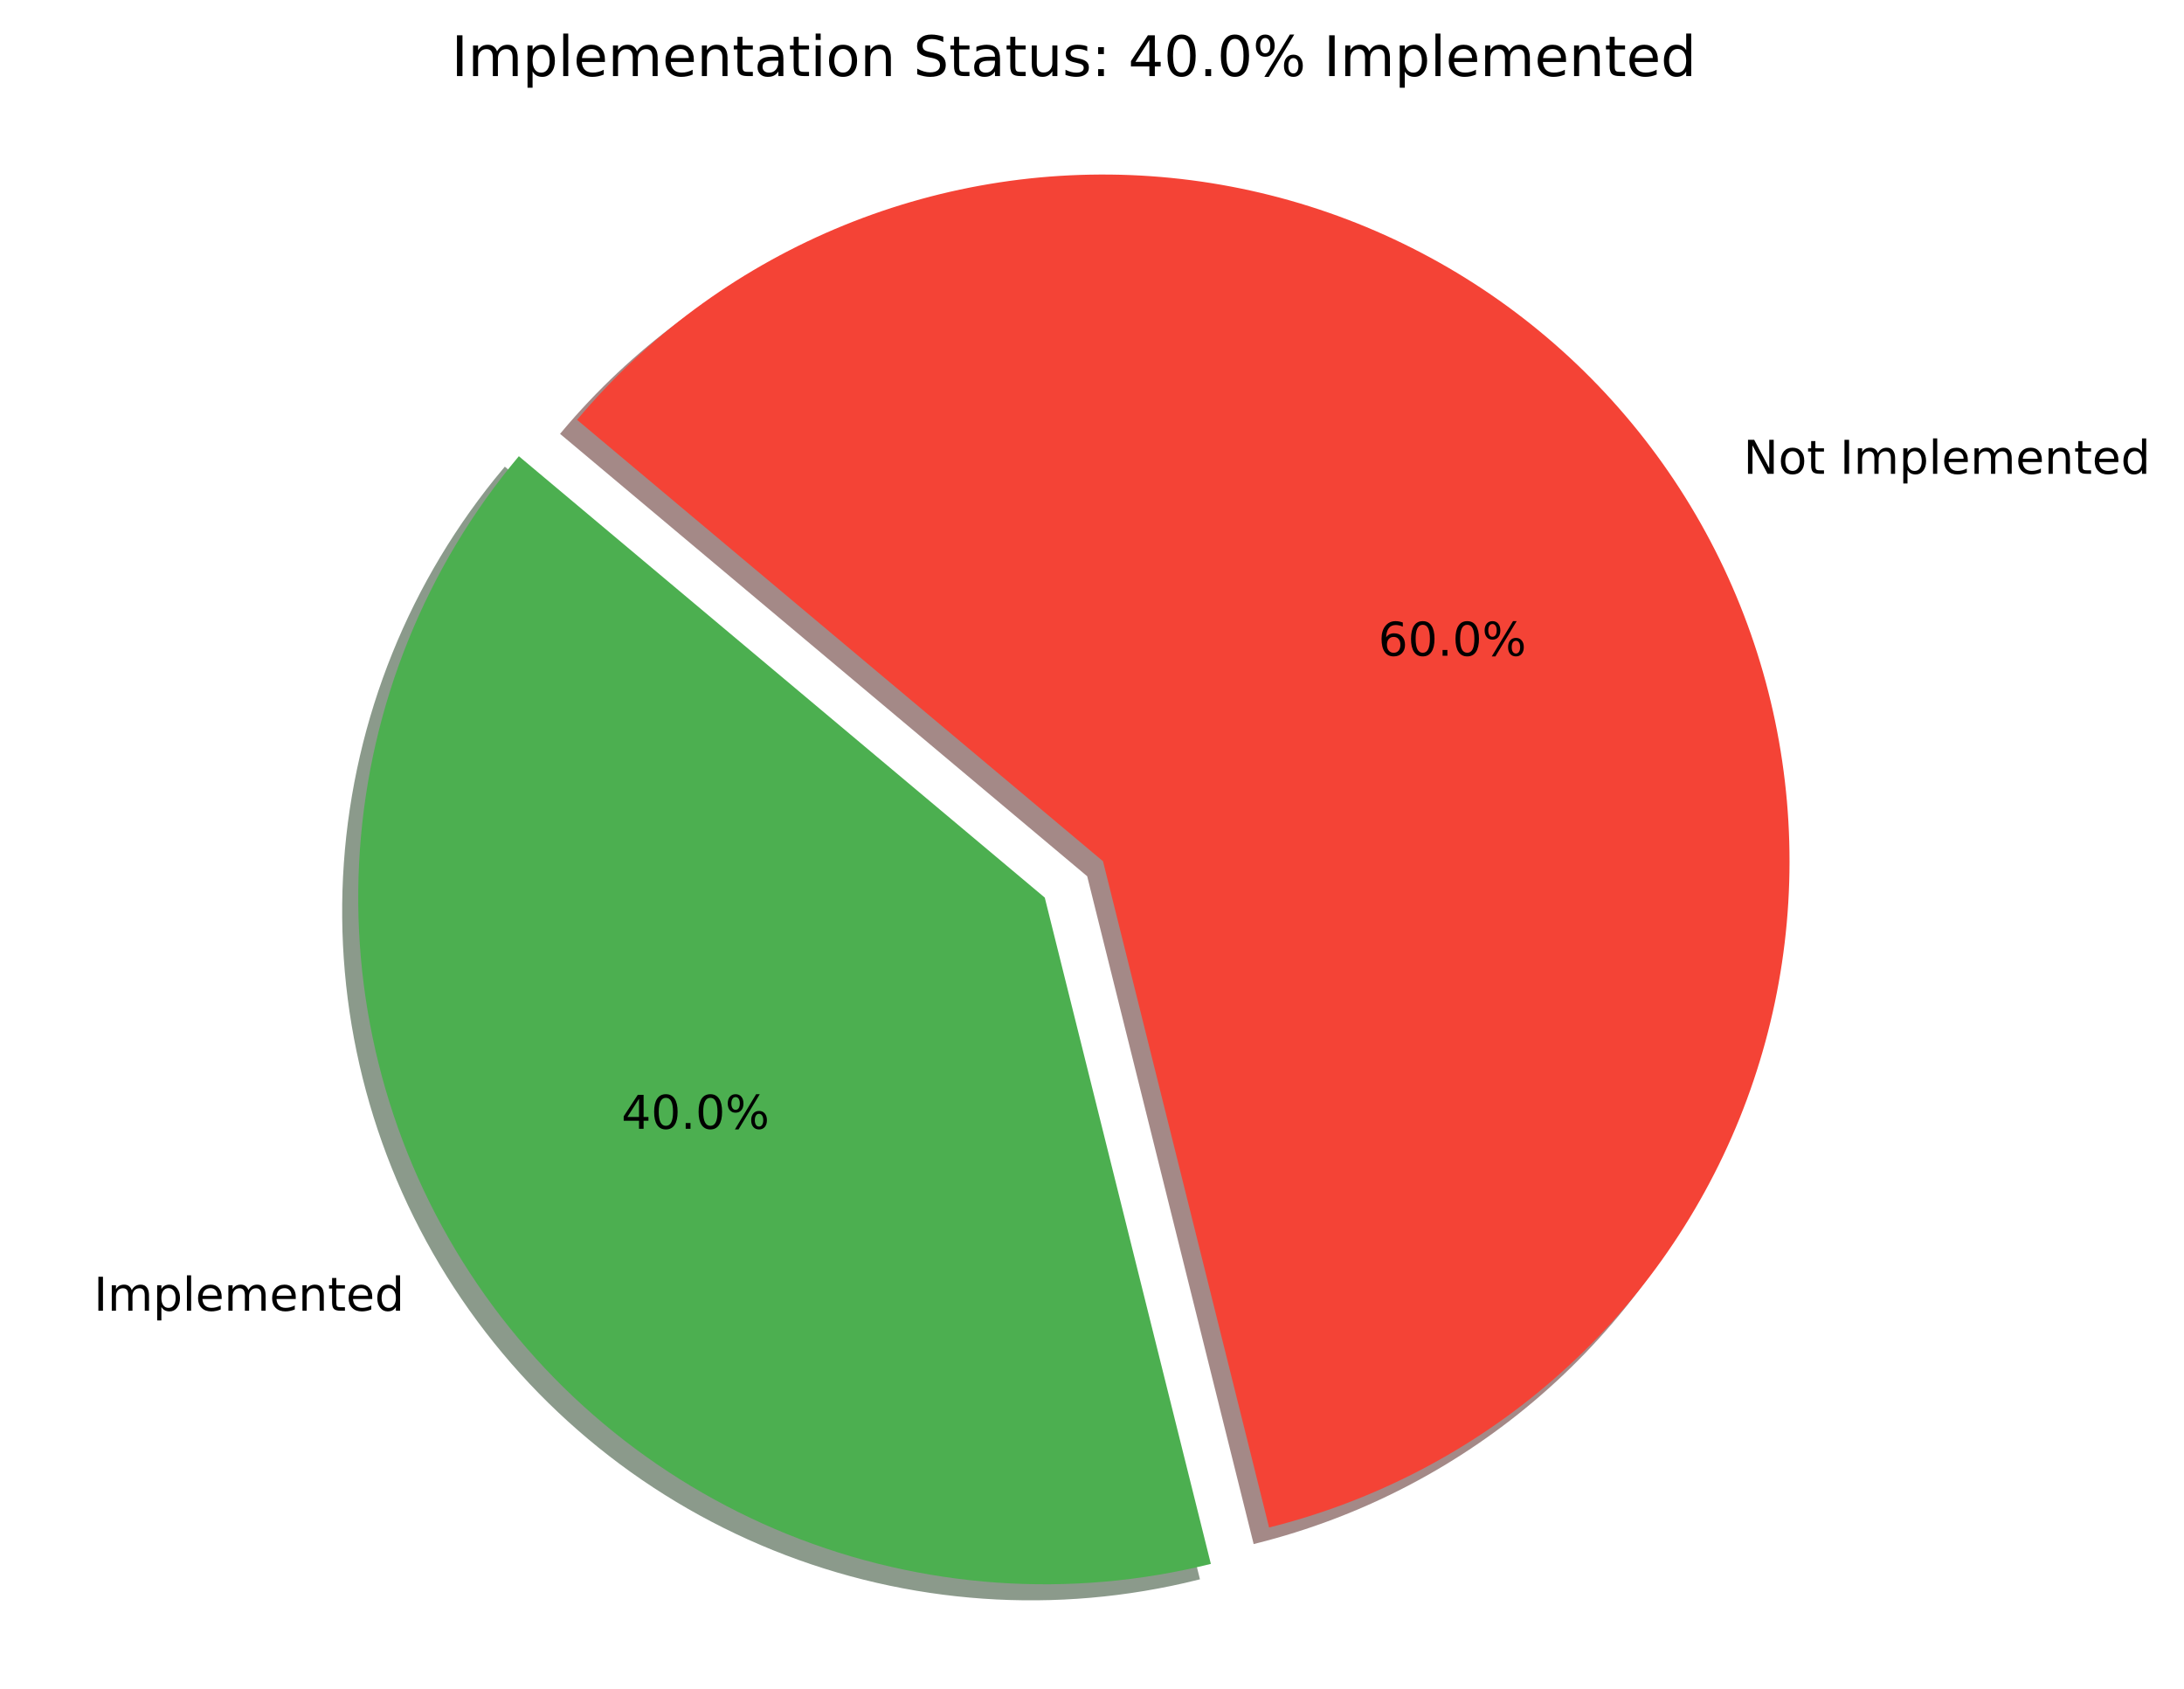
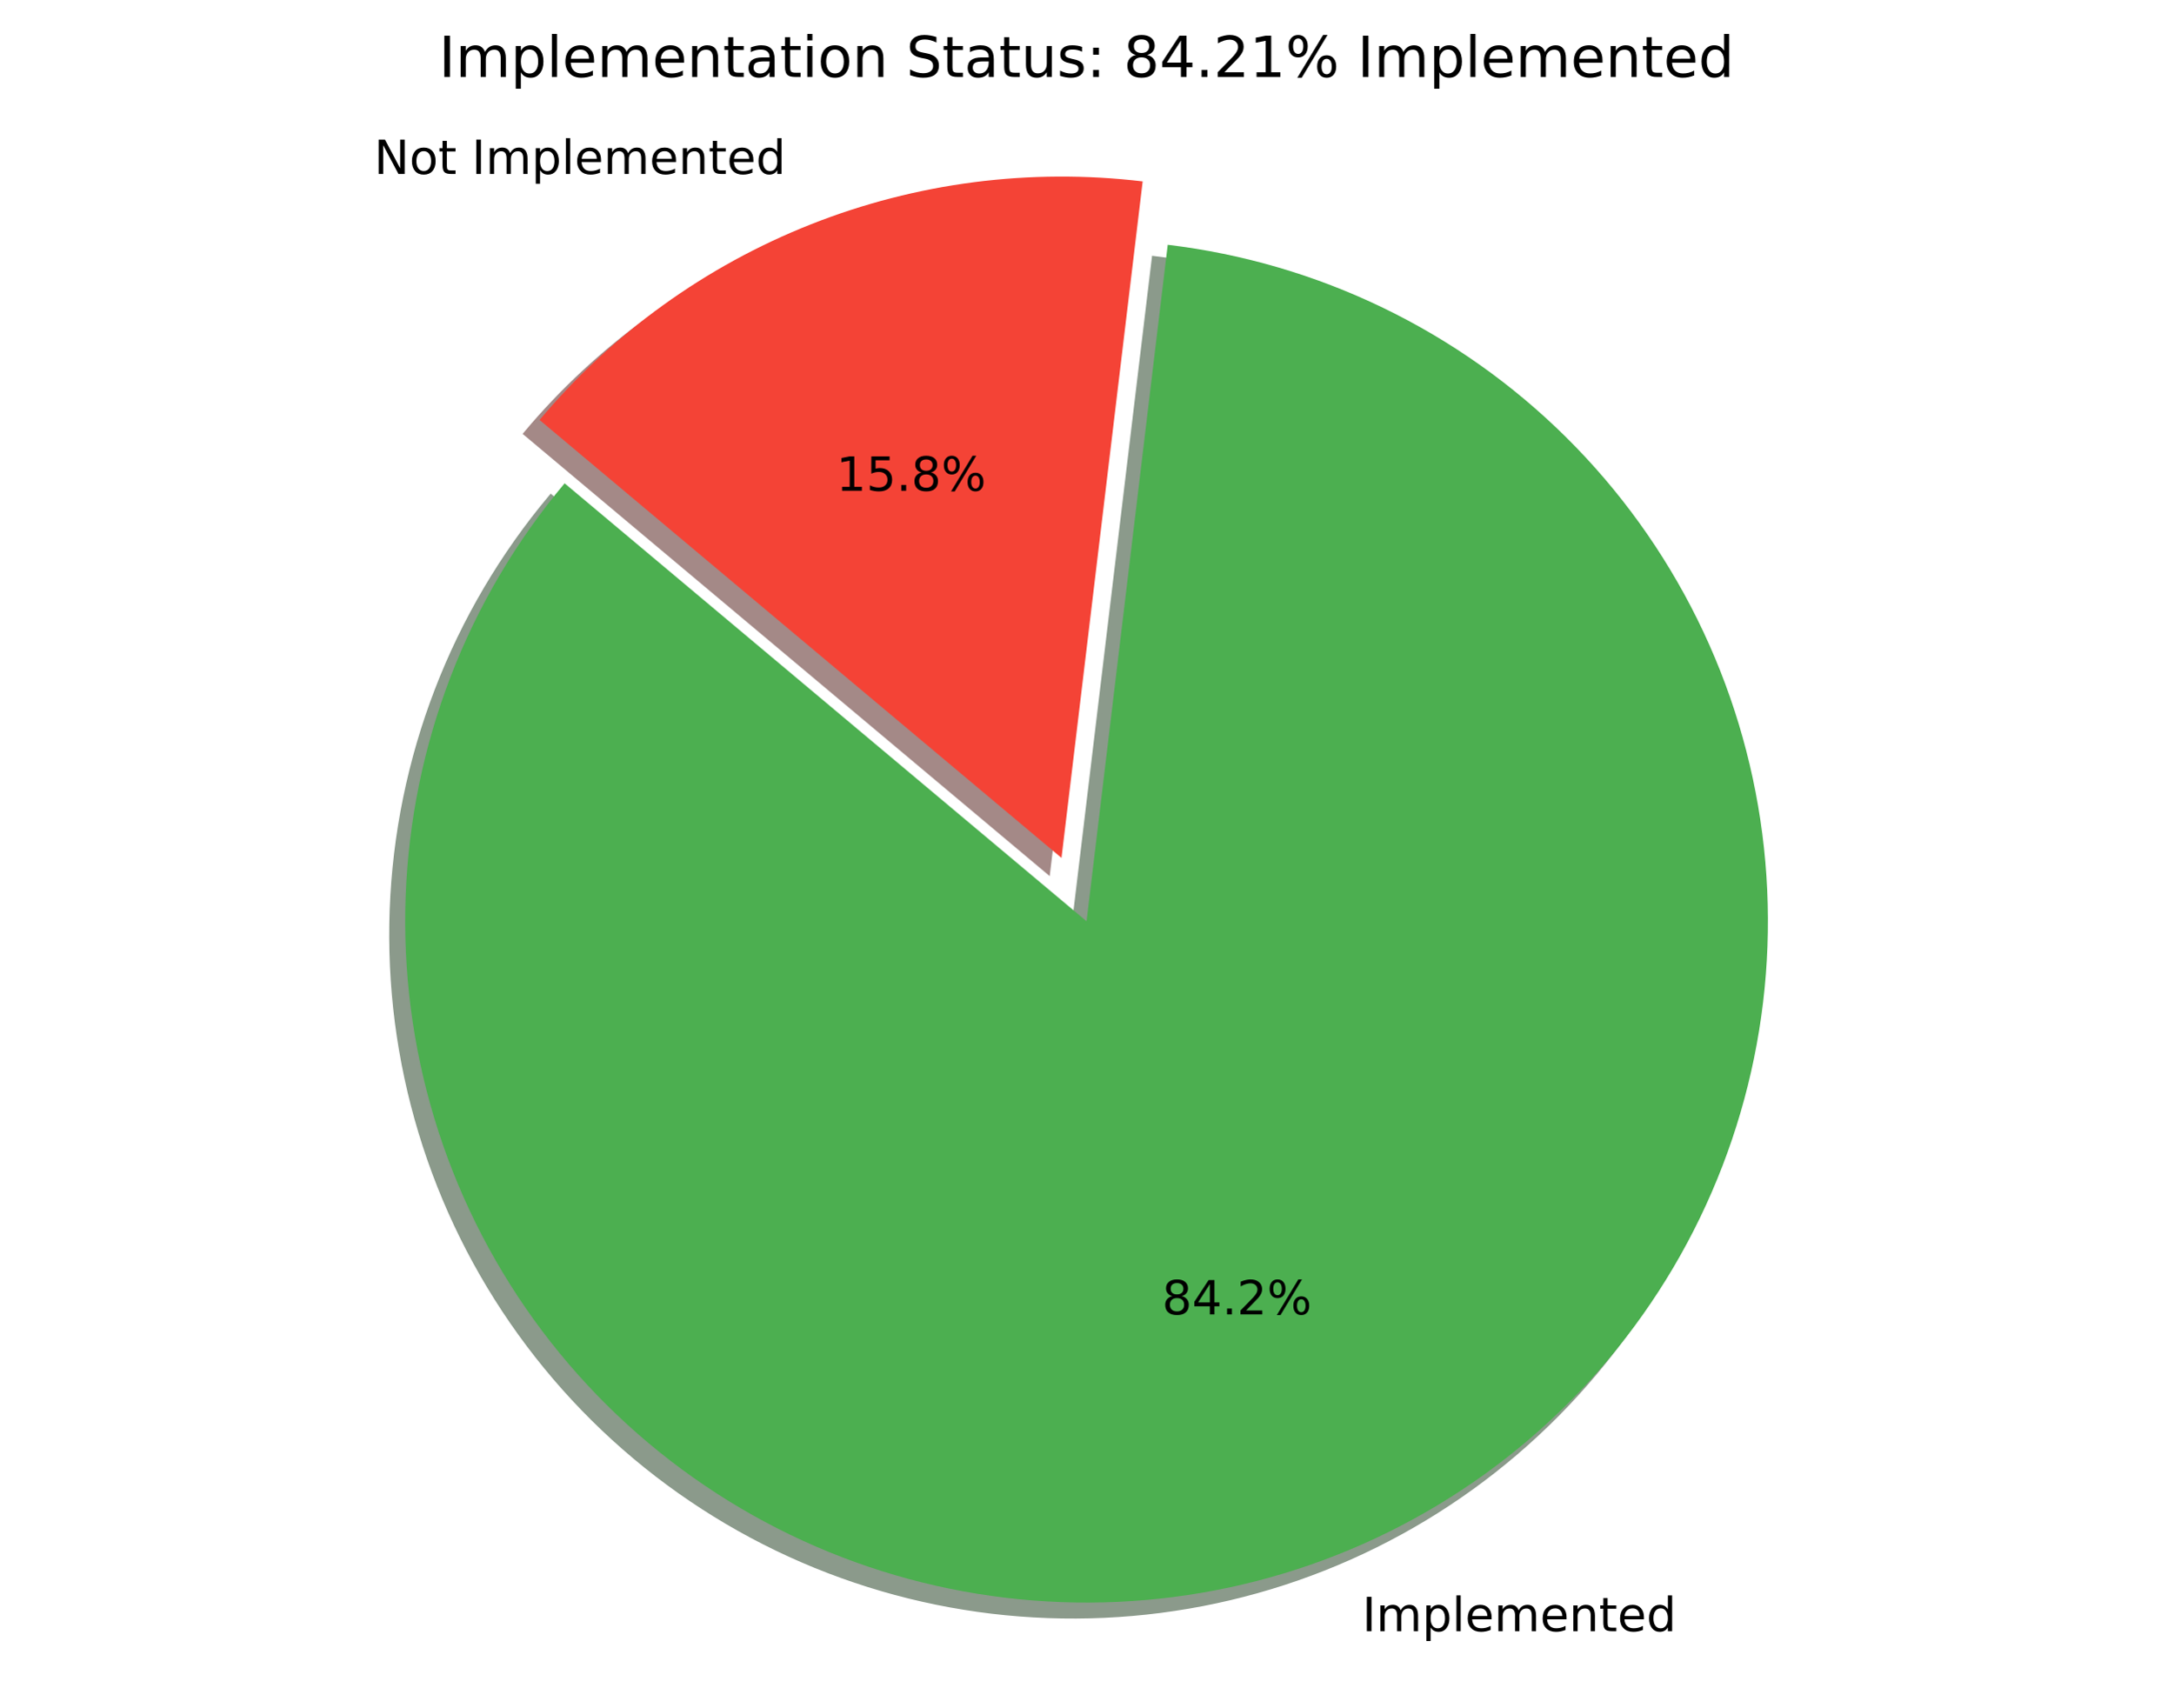
- <svg xmlns="http://www.w3.org/2000/svg" xmlns:xlink="http://www.w3.org/1999/xlink" width="468.575pt" height="362.158pt" viewBox="0 0 468.575 362.158" version="1.1">
+ <svg xmlns="http://www.w3.org/2000/svg" xmlns:xlink="http://www.w3.org/1999/xlink" width="460.8pt" height="362.158pt" viewBox="0 0 460.8 362.158" version="1.1">
  <defs>
    <style type="text/css">*{stroke-linejoin: round; stroke-linecap: butt}</style>
  </defs>
  <g id="figure_1">
    <g id="patch_1">
-       <path d="M 0 362.158  L 468.575 362.158  L 468.575 -0  L 0 -0  L 0 362.158  z " style="fill: none" />
+       <path d="M 0 362.158  L 460.8 362.158  L 460.8 -0  L 0 -0  L 0 362.158  z " style="fill: none" />
    </g>
    <g id="axes_1">
      <g id="patch_2">
-         <path d="M 108.372 100.806  C 88.38 124.631 76.439 154.187 74.269 185.212  C 72.1 216.238 79.812 247.168 96.293 273.543  C 112.774 299.919 137.193 320.409 166.03 332.059  C 194.866 343.71 226.665 345.934 256.843 338.41  L 221.208 195.487  z " style="fill: #173518; opacity: 0.5; stroke: #173518; stroke-linejoin: miter" />
+         <path d="M 116.831 105.374  C 106.57 117.602 98.406 131.447 92.672 146.344  C 86.938 161.241 83.712 176.986 83.126 192.938  C 82.539 208.89 84.6 224.829 89.225 240.107  C 93.85 255.385 100.975 269.792 110.311 282.74  C 119.646 295.688 131.062 307.001 144.096 316.217  C 157.13 325.432 171.601 332.425 186.921 336.909  C 202.241 341.394 218.198 343.308 234.144 342.575  C 250.09 341.842 265.805 338.472 280.649 332.601  C 295.492 326.73 309.261 318.44 321.395 308.068  C 333.528 297.695 343.859 285.383 351.967 271.633  C 360.075 257.883 365.848 242.883 369.052 227.246  C 372.256 211.608 372.847 195.547 370.799 179.716  C 368.752 163.885 364.096 148.502 357.019 134.194  C 349.943 119.885 340.543 106.848 329.204 95.613  C 317.865 84.378 304.742 75.099 290.37 68.154  C 275.997 61.209 260.572 56.694 244.723 54.792  L 227.51 198.246  z " style="fill: #173518; opacity: 0.5; stroke: #173518; stroke-linejoin: miter" />
      </g>
      <g id="patch_3">
-         <path d="M 269.334 330.604  C 291.888 324.981 312.793 314.098 330.336 298.849  C 347.878 283.599 361.565 264.412 370.272 242.86  C 378.979 221.309 382.463 197.999 380.437 174.844  C 378.411 151.688 370.933 129.338 358.615 109.626  C 346.298 89.914 329.488 73.395 309.564 61.423  C 289.64 49.451 267.162 42.364 243.975 40.743  C 220.787 39.121 197.542 43.011 176.146 52.094  C 154.75 61.176 135.804 75.195 120.863 93.001  L 233.7 187.682  z " style="fill: #491410; opacity: 0.5; stroke: #491410; stroke-linejoin: miter" />
+         <path d="M 239.409 41.357  C 215.569 38.496 191.387 41.623 169.058 50.454  C 146.73 59.285 126.951 73.545 111.517 91.939  L 222.197 184.81  z " style="fill: #491410; opacity: 0.5; stroke: #491410; stroke-linejoin: miter" />
      </g>
      <g id="patch_4">
-         <path d="M 111.318 97.86  C 91.326 121.685 79.385 151.241 77.215 182.266  C 75.046 213.292 82.757 244.222 99.239 270.597  C 115.72 296.973 140.139 317.463 168.976 329.113  C 197.812 340.764 229.611 342.988 259.789 335.464  L 224.154 192.541  z " style="fill: #4caf50" />
+         <path d="M 119.72 102.484  C 109.46 114.713 101.296 128.557 95.562 143.454  C 89.828 158.351 86.602 174.096 86.015 190.048  C 85.429 206 87.49 221.939 92.115 237.217  C 96.74 252.495 103.865 266.902 113.2 279.85  C 122.535 292.799 133.952 304.111 146.986 313.327  C 160.019 322.543 174.491 329.535 189.81 334.02  C 205.13 338.504 221.088 340.419 237.034 339.686  C 252.98 338.953 268.694 335.582 283.538 329.712  C 298.382 323.841 312.151 315.55 324.284 305.178  C 336.418 294.805 346.748 282.493 354.856 268.743  C 362.964 254.993 368.738 239.994 371.942 224.356  C 375.146 208.718 375.736 192.657 373.689 176.826  C 371.642 160.995 366.985 145.613 359.909 131.304  C 352.832 116.996 343.433 103.959 332.094 92.723  C 320.755 81.488 307.632 72.209 293.259 65.264  C 278.886 58.319 263.462 53.804 247.613 51.903  L 230.4 195.356  z " style="fill: #4caf50" />
      </g>
      <g id="patch_5">
-         <path d="M 272.28 327.658  C 294.834 322.035 315.739 311.152 333.282 295.903  C 350.824 280.653 364.51 261.466 373.218 239.914  C 381.925 218.363 385.409 195.053 383.383 171.898  C 381.357 148.742 373.879 126.392 361.561 106.68  C 349.244 86.968 332.434 70.449 312.51 58.477  C 292.586 46.505 270.108 39.418 246.921 37.797  C 223.733 36.176 200.488 40.065 179.092 49.148  C 157.696 58.23 138.75 72.249 123.809 90.055  L 236.646 184.736  z " style="fill: #f44336" />
+         <path d="M 242.299 38.467  C 218.458 35.606 194.277 38.734 171.948 47.565  C 149.619 56.396 129.841 70.655 114.406 89.049  L 225.086 181.92  z " style="fill: #f44336" />
      </g>
      <g id="matplotlib.axis_1" />
      <g id="matplotlib.axis_2" />
      <g id="text_1">
-         <g transform="translate(20.12369 281.1622) scale(0.1 -0.1)">
+         <g transform="translate(288.852 345.9065) scale(0.1 -0.1)">
          <defs>
            <path id="DejaVuSans-49" d="M 628 4666  L 1259 4666  L 1259 0  L 628 0  L 628 4666  z " transform="scale(0.015625)" />
            <path id="DejaVuSans-6d" d="M 3328 2828  Q 3544 3216 3844 3400  Q 4144 3584 4550 3584  Q 5097 3584 5394 3201  Q 5691 2819 5691 2113  L 5691 0  L 5113 0  L 5113 2094  Q 5113 2597 4934 2840  Q 4756 3084 4391 3084  Q 3944 3084 3684 2787  Q 3425 2491 3425 1978  L 3425 0  L 2847 0  L 2847 2094  Q 2847 2600 2669 2842  Q 2491 3084 2119 3084  Q 1678 3084 1418 2786  Q 1159 2488 1159 1978  L 1159 0  L 581 0  L 581 3500  L 1159 3500  L 1159 2956  Q 1356 3278 1631 3431  Q 1906 3584 2284 3584  Q 2666 3584 2933 3390  Q 3200 3197 3328 2828  z " transform="scale(0.015625)" />
            <path id="DejaVuSans-70" d="M 1159 525  L 1159 -1331  L 581 -1331  L 581 3500  L 1159 3500  L 1159 2969  Q 1341 3281 1617 3432  Q 1894 3584 2278 3584  Q 2916 3584 3314 3078  Q 3713 2572 3713 1747  Q 3713 922 3314 415  Q 2916 -91 2278 -91  Q 1894 -91 1617 61  Q 1341 213 1159 525  z M 3116 1747  Q 3116 2381 2855 2742  Q 2594 3103 2138 3103  Q 1681 3103 1420 2742  Q 1159 2381 1159 1747  Q 1159 1113 1420 752  Q 1681 391 2138 391  Q 2594 391 2855 752  Q 3116 1113 3116 1747  z " transform="scale(0.015625)" />
            <path id="DejaVuSans-6c" d="M 603 4863  L 1178 4863  L 1178 0  L 603 0  L 603 4863  z " transform="scale(0.015625)" />
            <path id="DejaVuSans-65" d="M 3597 1894  L 3597 1613  L 953 1613  Q 991 1019 1311 708  Q 1631 397 2203 397  Q 2534 397 2845 478  Q 3156 559 3463 722  L 3463 178  Q 3153 47 2828 -22  Q 2503 -91 2169 -91  Q 1331 -91 842 396  Q 353 884 353 1716  Q 353 2575 817 3079  Q 1281 3584 2069 3584  Q 2775 3584 3186 3129  Q 3597 2675 3597 1894  z M 3022 2063  Q 3016 2534 2758 2815  Q 2500 3097 2075 3097  Q 1594 3097 1305 2825  Q 1016 2553 972 2059  L 3022 2063  z " transform="scale(0.015625)" />
            <path id="DejaVuSans-6e" d="M 3513 2113  L 3513 0  L 2938 0  L 2938 2094  Q 2938 2591 2744 2837  Q 2550 3084 2163 3084  Q 1697 3084 1428 2787  Q 1159 2491 1159 1978  L 1159 0  L 581 0  L 581 3500  L 1159 3500  L 1159 2956  Q 1366 3272 1645 3428  Q 1925 3584 2291 3584  Q 2894 3584 3203 3211  Q 3513 2838 3513 2113  z " transform="scale(0.015625)" />
            <path id="DejaVuSans-74" d="M 1172 4494  L 1172 3500  L 2356 3500  L 2356 3053  L 1172 3053  L 1172 1153  Q 1172 725 1289 603  Q 1406 481 1766 481  L 2356 481  L 2356 0  L 1766 0  Q 1100 0 847 248  Q 594 497 594 1153  L 594 3053  L 172 3053  L 172 3500  L 594 3500  L 594 4494  L 1172 4494  z " transform="scale(0.015625)" />
            <path id="DejaVuSans-64" d="M 2906 2969  L 2906 4863  L 3481 4863  L 3481 0  L 2906 0  L 2906 525  Q 2725 213 2448 61  Q 2172 -91 1784 -91  Q 1150 -91 751 415  Q 353 922 353 1747  Q 353 2572 751 3078  Q 1150 3584 1784 3584  Q 2172 3584 2448 3432  Q 2725 3281 2906 2969  z M 947 1747  Q 947 1113 1208 752  Q 1469 391 1925 391  Q 2381 391 2643 752  Q 2906 1113 2906 1747  Q 2906 2381 2643 2742  Q 2381 3103 1925 3103  Q 1469 3103 1208 2742  Q 947 2381 947 1747  z " transform="scale(0.015625)" />
          </defs>
          <use xlink:href="#DejaVuSans-49" />
          <use xlink:href="#DejaVuSans-6d" transform="translate(29.49219 0)" />
          <use xlink:href="#DejaVuSans-70" transform="translate(126.9043 0)" />
          <use xlink:href="#DejaVuSans-6c" transform="translate(190.3809 0)" />
          <use xlink:href="#DejaVuSans-65" transform="translate(218.1641 0)" />
          <use xlink:href="#DejaVuSans-6d" transform="translate(279.6875 0)" />
          <use xlink:href="#DejaVuSans-65" transform="translate(377.0996 0)" />
          <use xlink:href="#DejaVuSans-6e" transform="translate(438.623 0)" />
          <use xlink:href="#DejaVuSans-74" transform="translate(502.002 0)" />
          <use xlink:href="#DejaVuSans-65" transform="translate(541.2109 0)" />
          <use xlink:href="#DejaVuSans-64" transform="translate(602.7344 0)" />
        </g>
      </g>
      <g id="text_2">
-         <g transform="translate(133.3213 242.1343) scale(0.1 -0.1)">
+         <g transform="translate(246.3993 278.7287) scale(0.1 -0.1)">
          <defs>
+             <path id="DejaVuSans-38" d="M 2034 2216  Q 1584 2216 1326 1975  Q 1069 1734 1069 1313  Q 1069 891 1326 650  Q 1584 409 2034 409  Q 2484 409 2743 651  Q 3003 894 3003 1313  Q 3003 1734 2745 1975  Q 2488 2216 2034 2216  z M 1403 2484  Q 997 2584 770 2862  Q 544 3141 544 3541  Q 544 4100 942 4425  Q 1341 4750 2034 4750  Q 2731 4750 3128 4425  Q 3525 4100 3525 3541  Q 3525 3141 3298 2862  Q 3072 2584 2669 2484  Q 3125 2378 3379 2068  Q 3634 1759 3634 1313  Q 3634 634 3220 271  Q 2806 -91 2034 -91  Q 1263 -91 848 271  Q 434 634 434 1313  Q 434 1759 690 2068  Q 947 2378 1403 2484  z M 1172 3481  Q 1172 3119 1398 2916  Q 1625 2713 2034 2713  Q 2441 2713 2670 2916  Q 2900 3119 2900 3481  Q 2900 3844 2670 4047  Q 2441 4250 2034 4250  Q 1625 4250 1398 4047  Q 1172 3844 1172 3481  z " transform="scale(0.015625)" />
            <path id="DejaVuSans-34" d="M 2419 4116  L 825 1625  L 2419 1625  L 2419 4116  z M 2253 4666  L 3047 4666  L 3047 1625  L 3713 1625  L 3713 1100  L 3047 1100  L 3047 0  L 2419 0  L 2419 1100  L 313 1100  L 313 1709  L 2253 4666  z " transform="scale(0.015625)" />
-             <path id="DejaVuSans-30" d="M 2034 4250  Q 1547 4250 1301 3770  Q 1056 3291 1056 2328  Q 1056 1369 1301 889  Q 1547 409 2034 409  Q 2525 409 2770 889  Q 3016 1369 3016 2328  Q 3016 3291 2770 3770  Q 2525 4250 2034 4250  z M 2034 4750  Q 2819 4750 3233 4129  Q 3647 3509 3647 2328  Q 3647 1150 3233 529  Q 2819 -91 2034 -91  Q 1250 -91 836 529  Q 422 1150 422 2328  Q 422 3509 836 4129  Q 1250 4750 2034 4750  z " transform="scale(0.015625)" />
            <path id="DejaVuSans-2e" d="M 684 794  L 1344 794  L 1344 0  L 684 0  L 684 794  z " transform="scale(0.015625)" />
+             <path id="DejaVuSans-32" d="M 1228 531  L 3431 531  L 3431 0  L 469 0  L 469 531  Q 828 903 1448 1529  Q 2069 2156 2228 2338  Q 2531 2678 2651 2914  Q 2772 3150 2772 3378  Q 2772 3750 2511 3984  Q 2250 4219 1831 4219  Q 1534 4219 1204 4116  Q 875 4013 500 3803  L 500 4441  Q 881 4594 1212 4672  Q 1544 4750 1819 4750  Q 2544 4750 2975 4387  Q 3406 4025 3406 3419  Q 3406 3131 3298 2873  Q 3191 2616 2906 2266  Q 2828 2175 2409 1742  Q 1991 1309 1228 531  z " transform="scale(0.015625)" />
            <path id="DejaVuSans-25" d="M 4653 2053  Q 4381 2053 4226 1822  Q 4072 1591 4072 1178  Q 4072 772 4226 539  Q 4381 306 4653 306  Q 4919 306 5073 539  Q 5228 772 5228 1178  Q 5228 1588 5073 1820  Q 4919 2053 4653 2053  z M 4653 2450  Q 5147 2450 5437 2106  Q 5728 1763 5728 1178  Q 5728 594 5436 251  Q 5144 -91 4653 -91  Q 4153 -91 3862 251  Q 3572 594 3572 1178  Q 3572 1766 3864 2108  Q 4156 2450 4653 2450  z M 1428 4353  Q 1159 4353 1004 4120  Q 850 3888 850 3481  Q 850 3069 1003 2837  Q 1156 2606 1428 2606  Q 1700 2606 1854 2837  Q 2009 3069 2009 3481  Q 2009 3884 1853 4118  Q 1697 4353 1428 4353  z M 4250 4750  L 4750 4750  L 1831 -91  L 1331 -91  L 4250 4750  z M 1428 4750  Q 1922 4750 2215 4408  Q 2509 4066 2509 3481  Q 2509 2891 2217 2550  Q 1925 2209 1428 2209  Q 931 2209 642 2551  Q 353 2894 353 3481  Q 353 4063 643 4406  Q 934 4750 1428 4750  z " transform="scale(0.015625)" />
          </defs>
-           <use xlink:href="#DejaVuSans-34" />
-           <use xlink:href="#DejaVuSans-30" transform="translate(63.62305 0)" />
+           <use xlink:href="#DejaVuSans-38" />
+           <use xlink:href="#DejaVuSans-34" transform="translate(63.62305 0)" />
          <use xlink:href="#DejaVuSans-2e" transform="translate(127.2461 0)" />
-           <use xlink:href="#DejaVuSans-30" transform="translate(159.0332 0)" />
+           <use xlink:href="#DejaVuSans-32" transform="translate(159.0332 0)" />
          <use xlink:href="#DejaVuSans-25" transform="translate(222.6562 0)" />
        </g>
      </g>
      <g id="text_3">
-         <g transform="translate(374.0528 101.6336) scale(0.1 -0.1)">
+         <g transform="translate(79.31229 36.88838) scale(0.1 -0.1)">
          <defs>
            <path id="DejaVuSans-4e" d="M 628 4666  L 1478 4666  L 3547 763  L 3547 4666  L 4159 4666  L 4159 0  L 3309 0  L 1241 3903  L 1241 0  L 628 0  L 628 4666  z " transform="scale(0.015625)" />
            <path id="DejaVuSans-6f" d="M 1959 3097  Q 1497 3097 1228 2736  Q 959 2375 959 1747  Q 959 1119 1226 758  Q 1494 397 1959 397  Q 2419 397 2687 759  Q 2956 1122 2956 1747  Q 2956 2369 2687 2733  Q 2419 3097 1959 3097  z M 1959 3584  Q 2709 3584 3137 3096  Q 3566 2609 3566 1747  Q 3566 888 3137 398  Q 2709 -91 1959 -91  Q 1206 -91 779 398  Q 353 888 353 1747  Q 353 2609 779 3096  Q 1206 3584 1959 3584  z " transform="scale(0.015625)" />
            <path id="DejaVuSans-20" transform="scale(0.015625)" />
          </defs>
          <use xlink:href="#DejaVuSans-4e" />
          <use xlink:href="#DejaVuSans-6f" transform="translate(74.80469 0)" />
          <use xlink:href="#DejaVuSans-74" transform="translate(135.9863 0)" />
          <use xlink:href="#DejaVuSans-20" transform="translate(175.1953 0)" />
          <use xlink:href="#DejaVuSans-49" transform="translate(206.9824 0)" />
          <use xlink:href="#DejaVuSans-6d" transform="translate(236.4746 0)" />
          <use xlink:href="#DejaVuSans-70" transform="translate(333.8867 0)" />
          <use xlink:href="#DejaVuSans-6c" transform="translate(397.3633 0)" />
          <use xlink:href="#DejaVuSans-65" transform="translate(425.1465 0)" />
          <use xlink:href="#DejaVuSans-6d" transform="translate(486.6699 0)" />
          <use xlink:href="#DejaVuSans-65" transform="translate(584.082 0)" />
          <use xlink:href="#DejaVuSans-6e" transform="translate(645.6055 0)" />
          <use xlink:href="#DejaVuSans-74" transform="translate(708.9844 0)" />
          <use xlink:href="#DejaVuSans-65" transform="translate(748.1934 0)" />
          <use xlink:href="#DejaVuSans-64" transform="translate(809.7168 0)" />
        </g>
      </g>
      <g id="text_4">
-         <g transform="translate(295.7115 140.6616) scale(0.1 -0.1)">
+         <g transform="translate(177.3197 104.0662) scale(0.1 -0.1)">
          <defs>
-             <path id="DejaVuSans-36" d="M 2113 2584  Q 1688 2584 1439 2293  Q 1191 2003 1191 1497  Q 1191 994 1439 701  Q 1688 409 2113 409  Q 2538 409 2786 701  Q 3034 994 3034 1497  Q 3034 2003 2786 2293  Q 2538 2584 2113 2584  z M 3366 4563  L 3366 3988  Q 3128 4100 2886 4159  Q 2644 4219 2406 4219  Q 1781 4219 1451 3797  Q 1122 3375 1075 2522  Q 1259 2794 1537 2939  Q 1816 3084 2150 3084  Q 2853 3084 3261 2657  Q 3669 2231 3669 1497  Q 3669 778 3244 343  Q 2819 -91 2113 -91  Q 1303 -91 875 529  Q 447 1150 447 2328  Q 447 3434 972 4092  Q 1497 4750 2381 4750  Q 2619 4750 2861 4703  Q 3103 4656 3366 4563  z " transform="scale(0.015625)" />
+             <path id="DejaVuSans-31" d="M 794 531  L 1825 531  L 1825 4091  L 703 3866  L 703 4441  L 1819 4666  L 2450 4666  L 2450 531  L 3481 531  L 3481 0  L 794 0  L 794 531  z " transform="scale(0.015625)" />
+             <path id="DejaVuSans-35" d="M 691 4666  L 3169 4666  L 3169 4134  L 1269 4134  L 1269 2991  Q 1406 3038 1543 3061  Q 1681 3084 1819 3084  Q 2600 3084 3056 2656  Q 3513 2228 3513 1497  Q 3513 744 3044 326  Q 2575 -91 1722 -91  Q 1428 -91 1123 -41  Q 819 9 494 109  L 494 744  Q 775 591 1075 516  Q 1375 441 1709 441  Q 2250 441 2565 725  Q 2881 1009 2881 1497  Q 2881 1984 2565 2268  Q 2250 2553 1709 2553  Q 1456 2553 1204 2497  Q 953 2441 691 2322  L 691 4666  z " transform="scale(0.015625)" />
          </defs>
-           <use xlink:href="#DejaVuSans-36" />
-           <use xlink:href="#DejaVuSans-30" transform="translate(63.62305 0)" />
+           <use xlink:href="#DejaVuSans-31" />
+           <use xlink:href="#DejaVuSans-35" transform="translate(63.62305 0)" />
          <use xlink:href="#DejaVuSans-2e" transform="translate(127.2461 0)" />
-           <use xlink:href="#DejaVuSans-30" transform="translate(159.0332 0)" />
+           <use xlink:href="#DejaVuSans-38" transform="translate(159.0332 0)" />
          <use xlink:href="#DejaVuSans-25" transform="translate(222.6562 0)" />
        </g>
      </g>
      <g id="text_5">
-         <g transform="translate(96.8625 16.31812) scale(0.12 -0.12)">
+         <g transform="translate(93.045 16.31812) scale(0.12 -0.12)">
          <defs>
            <path id="DejaVuSans-61" d="M 2194 1759  Q 1497 1759 1228 1600  Q 959 1441 959 1056  Q 959 750 1161 570  Q 1363 391 1709 391  Q 2188 391 2477 730  Q 2766 1069 2766 1631  L 2766 1759  L 2194 1759  z M 3341 1997  L 3341 0  L 2766 0  L 2766 531  Q 2569 213 2275 61  Q 1981 -91 1556 -91  Q 1019 -91 701 211  Q 384 513 384 1019  Q 384 1609 779 1909  Q 1175 2209 1959 2209  L 2766 2209  L 2766 2266  Q 2766 2663 2505 2880  Q 2244 3097 1772 3097  Q 1472 3097 1187 3025  Q 903 2953 641 2809  L 641 3341  Q 956 3463 1253 3523  Q 1550 3584 1831 3584  Q 2591 3584 2966 3190  Q 3341 2797 3341 1997  z " transform="scale(0.015625)" />
            <path id="DejaVuSans-69" d="M 603 3500  L 1178 3500  L 1178 0  L 603 0  L 603 3500  z M 603 4863  L 1178 4863  L 1178 4134  L 603 4134  L 603 4863  z " transform="scale(0.015625)" />
            <path id="DejaVuSans-53" d="M 3425 4513  L 3425 3897  Q 3066 4069 2747 4153  Q 2428 4238 2131 4238  Q 1616 4238 1336 4038  Q 1056 3838 1056 3469  Q 1056 3159 1242 3001  Q 1428 2844 1947 2747  L 2328 2669  Q 3034 2534 3370 2195  Q 3706 1856 3706 1288  Q 3706 609 3251 259  Q 2797 -91 1919 -91  Q 1588 -91 1214 -16  Q 841 59 441 206  L 441 856  Q 825 641 1194 531  Q 1563 422 1919 422  Q 2459 422 2753 634  Q 3047 847 3047 1241  Q 3047 1584 2836 1778  Q 2625 1972 2144 2069  L 1759 2144  Q 1053 2284 737 2584  Q 422 2884 422 3419  Q 422 4038 858 4394  Q 1294 4750 2059 4750  Q 2388 4750 2728 4690  Q 3069 4631 3425 4513  z " transform="scale(0.015625)" />
            <path id="DejaVuSans-75" d="M 544 1381  L 544 3500  L 1119 3500  L 1119 1403  Q 1119 906 1312 657  Q 1506 409 1894 409  Q 2359 409 2629 706  Q 2900 1003 2900 1516  L 2900 3500  L 3475 3500  L 3475 0  L 2900 0  L 2900 538  Q 2691 219 2414 64  Q 2138 -91 1772 -91  Q 1169 -91 856 284  Q 544 659 544 1381  z M 1991 3584  L 1991 3584  z " transform="scale(0.015625)" />
            <path id="DejaVuSans-73" d="M 2834 3397  L 2834 2853  Q 2591 2978 2328 3040  Q 2066 3103 1784 3103  Q 1356 3103 1142 2972  Q 928 2841 928 2578  Q 928 2378 1081 2264  Q 1234 2150 1697 2047  L 1894 2003  Q 2506 1872 2764 1633  Q 3022 1394 3022 966  Q 3022 478 2636 193  Q 2250 -91 1575 -91  Q 1294 -91 989 -36  Q 684 19 347 128  L 347 722  Q 666 556 975 473  Q 1284 391 1588 391  Q 1994 391 2212 530  Q 2431 669 2431 922  Q 2431 1156 2273 1281  Q 2116 1406 1581 1522  L 1381 1569  Q 847 1681 609 1914  Q 372 2147 372 2553  Q 372 3047 722 3315  Q 1072 3584 1716 3584  Q 2034 3584 2315 3537  Q 2597 3491 2834 3397  z " transform="scale(0.015625)" />
            <path id="DejaVuSans-3a" d="M 750 794  L 1409 794  L 1409 0  L 750 0  L 750 794  z M 750 3309  L 1409 3309  L 1409 2516  L 750 2516  L 750 3309  z " transform="scale(0.015625)" />
          </defs>
          <use xlink:href="#DejaVuSans-49" />
          <use xlink:href="#DejaVuSans-6d" transform="translate(29.49219 0)" />
          <use xlink:href="#DejaVuSans-70" transform="translate(126.9043 0)" />
          <use xlink:href="#DejaVuSans-6c" transform="translate(190.3809 0)" />
          <use xlink:href="#DejaVuSans-65" transform="translate(218.1641 0)" />
          <use xlink:href="#DejaVuSans-6d" transform="translate(279.6875 0)" />
          <use xlink:href="#DejaVuSans-65" transform="translate(377.0996 0)" />
          <use xlink:href="#DejaVuSans-6e" transform="translate(438.623 0)" />
          <use xlink:href="#DejaVuSans-74" transform="translate(502.002 0)" />
          <use xlink:href="#DejaVuSans-61" transform="translate(541.2109 0)" />
          <use xlink:href="#DejaVuSans-74" transform="translate(602.4902 0)" />
          <use xlink:href="#DejaVuSans-69" transform="translate(641.6992 0)" />
          <use xlink:href="#DejaVuSans-6f" transform="translate(669.4824 0)" />
          <use xlink:href="#DejaVuSans-6e" transform="translate(730.6641 0)" />
          <use xlink:href="#DejaVuSans-20" transform="translate(794.043 0)" />
          <use xlink:href="#DejaVuSans-53" transform="translate(825.8301 0)" />
          <use xlink:href="#DejaVuSans-74" transform="translate(889.3066 0)" />
          <use xlink:href="#DejaVuSans-61" transform="translate(928.5156 0)" />
          <use xlink:href="#DejaVuSans-74" transform="translate(989.7949 0)" />
          <use xlink:href="#DejaVuSans-75" transform="translate(1029.004 0)" />
          <use xlink:href="#DejaVuSans-73" transform="translate(1092.383 0)" />
          <use xlink:href="#DejaVuSans-3a" transform="translate(1144.482 0)" />
          <use xlink:href="#DejaVuSans-20" transform="translate(1178.174 0)" />
-           <use xlink:href="#DejaVuSans-34" transform="translate(1209.961 0)" />
-           <use xlink:href="#DejaVuSans-30" transform="translate(1273.584 0)" />
+           <use xlink:href="#DejaVuSans-38" transform="translate(1209.961 0)" />
+           <use xlink:href="#DejaVuSans-34" transform="translate(1273.584 0)" />
          <use xlink:href="#DejaVuSans-2e" transform="translate(1337.207 0)" />
-           <use xlink:href="#DejaVuSans-30" transform="translate(1368.994 0)" />
-           <use xlink:href="#DejaVuSans-25" transform="translate(1432.617 0)" />
-           <use xlink:href="#DejaVuSans-20" transform="translate(1527.637 0)" />
-           <use xlink:href="#DejaVuSans-49" transform="translate(1559.424 0)" />
-           <use xlink:href="#DejaVuSans-6d" transform="translate(1588.916 0)" />
-           <use xlink:href="#DejaVuSans-70" transform="translate(1686.328 0)" />
-           <use xlink:href="#DejaVuSans-6c" transform="translate(1749.805 0)" />
-           <use xlink:href="#DejaVuSans-65" transform="translate(1777.588 0)" />
-           <use xlink:href="#DejaVuSans-6d" transform="translate(1839.111 0)" />
-           <use xlink:href="#DejaVuSans-65" transform="translate(1936.523 0)" />
-           <use xlink:href="#DejaVuSans-6e" transform="translate(1998.047 0)" />
-           <use xlink:href="#DejaVuSans-74" transform="translate(2061.426 0)" />
-           <use xlink:href="#DejaVuSans-65" transform="translate(2100.635 0)" />
-           <use xlink:href="#DejaVuSans-64" transform="translate(2162.158 0)" />
+           <use xlink:href="#DejaVuSans-32" transform="translate(1368.994 0)" />
+           <use xlink:href="#DejaVuSans-31" transform="translate(1432.617 0)" />
+           <use xlink:href="#DejaVuSans-25" transform="translate(1496.24 0)" />
+           <use xlink:href="#DejaVuSans-20" transform="translate(1591.26 0)" />
+           <use xlink:href="#DejaVuSans-49" transform="translate(1623.047 0)" />
+           <use xlink:href="#DejaVuSans-6d" transform="translate(1652.539 0)" />
+           <use xlink:href="#DejaVuSans-70" transform="translate(1749.951 0)" />
+           <use xlink:href="#DejaVuSans-6c" transform="translate(1813.428 0)" />
+           <use xlink:href="#DejaVuSans-65" transform="translate(1841.211 0)" />
+           <use xlink:href="#DejaVuSans-6d" transform="translate(1902.734 0)" />
+           <use xlink:href="#DejaVuSans-65" transform="translate(2000.146 0)" />
+           <use xlink:href="#DejaVuSans-6e" transform="translate(2061.67 0)" />
+           <use xlink:href="#DejaVuSans-74" transform="translate(2125.049 0)" />
+           <use xlink:href="#DejaVuSans-65" transform="translate(2164.258 0)" />
+           <use xlink:href="#DejaVuSans-64" transform="translate(2225.781 0)" />
        </g>
      </g>
    </g>
  </g>
</svg>
